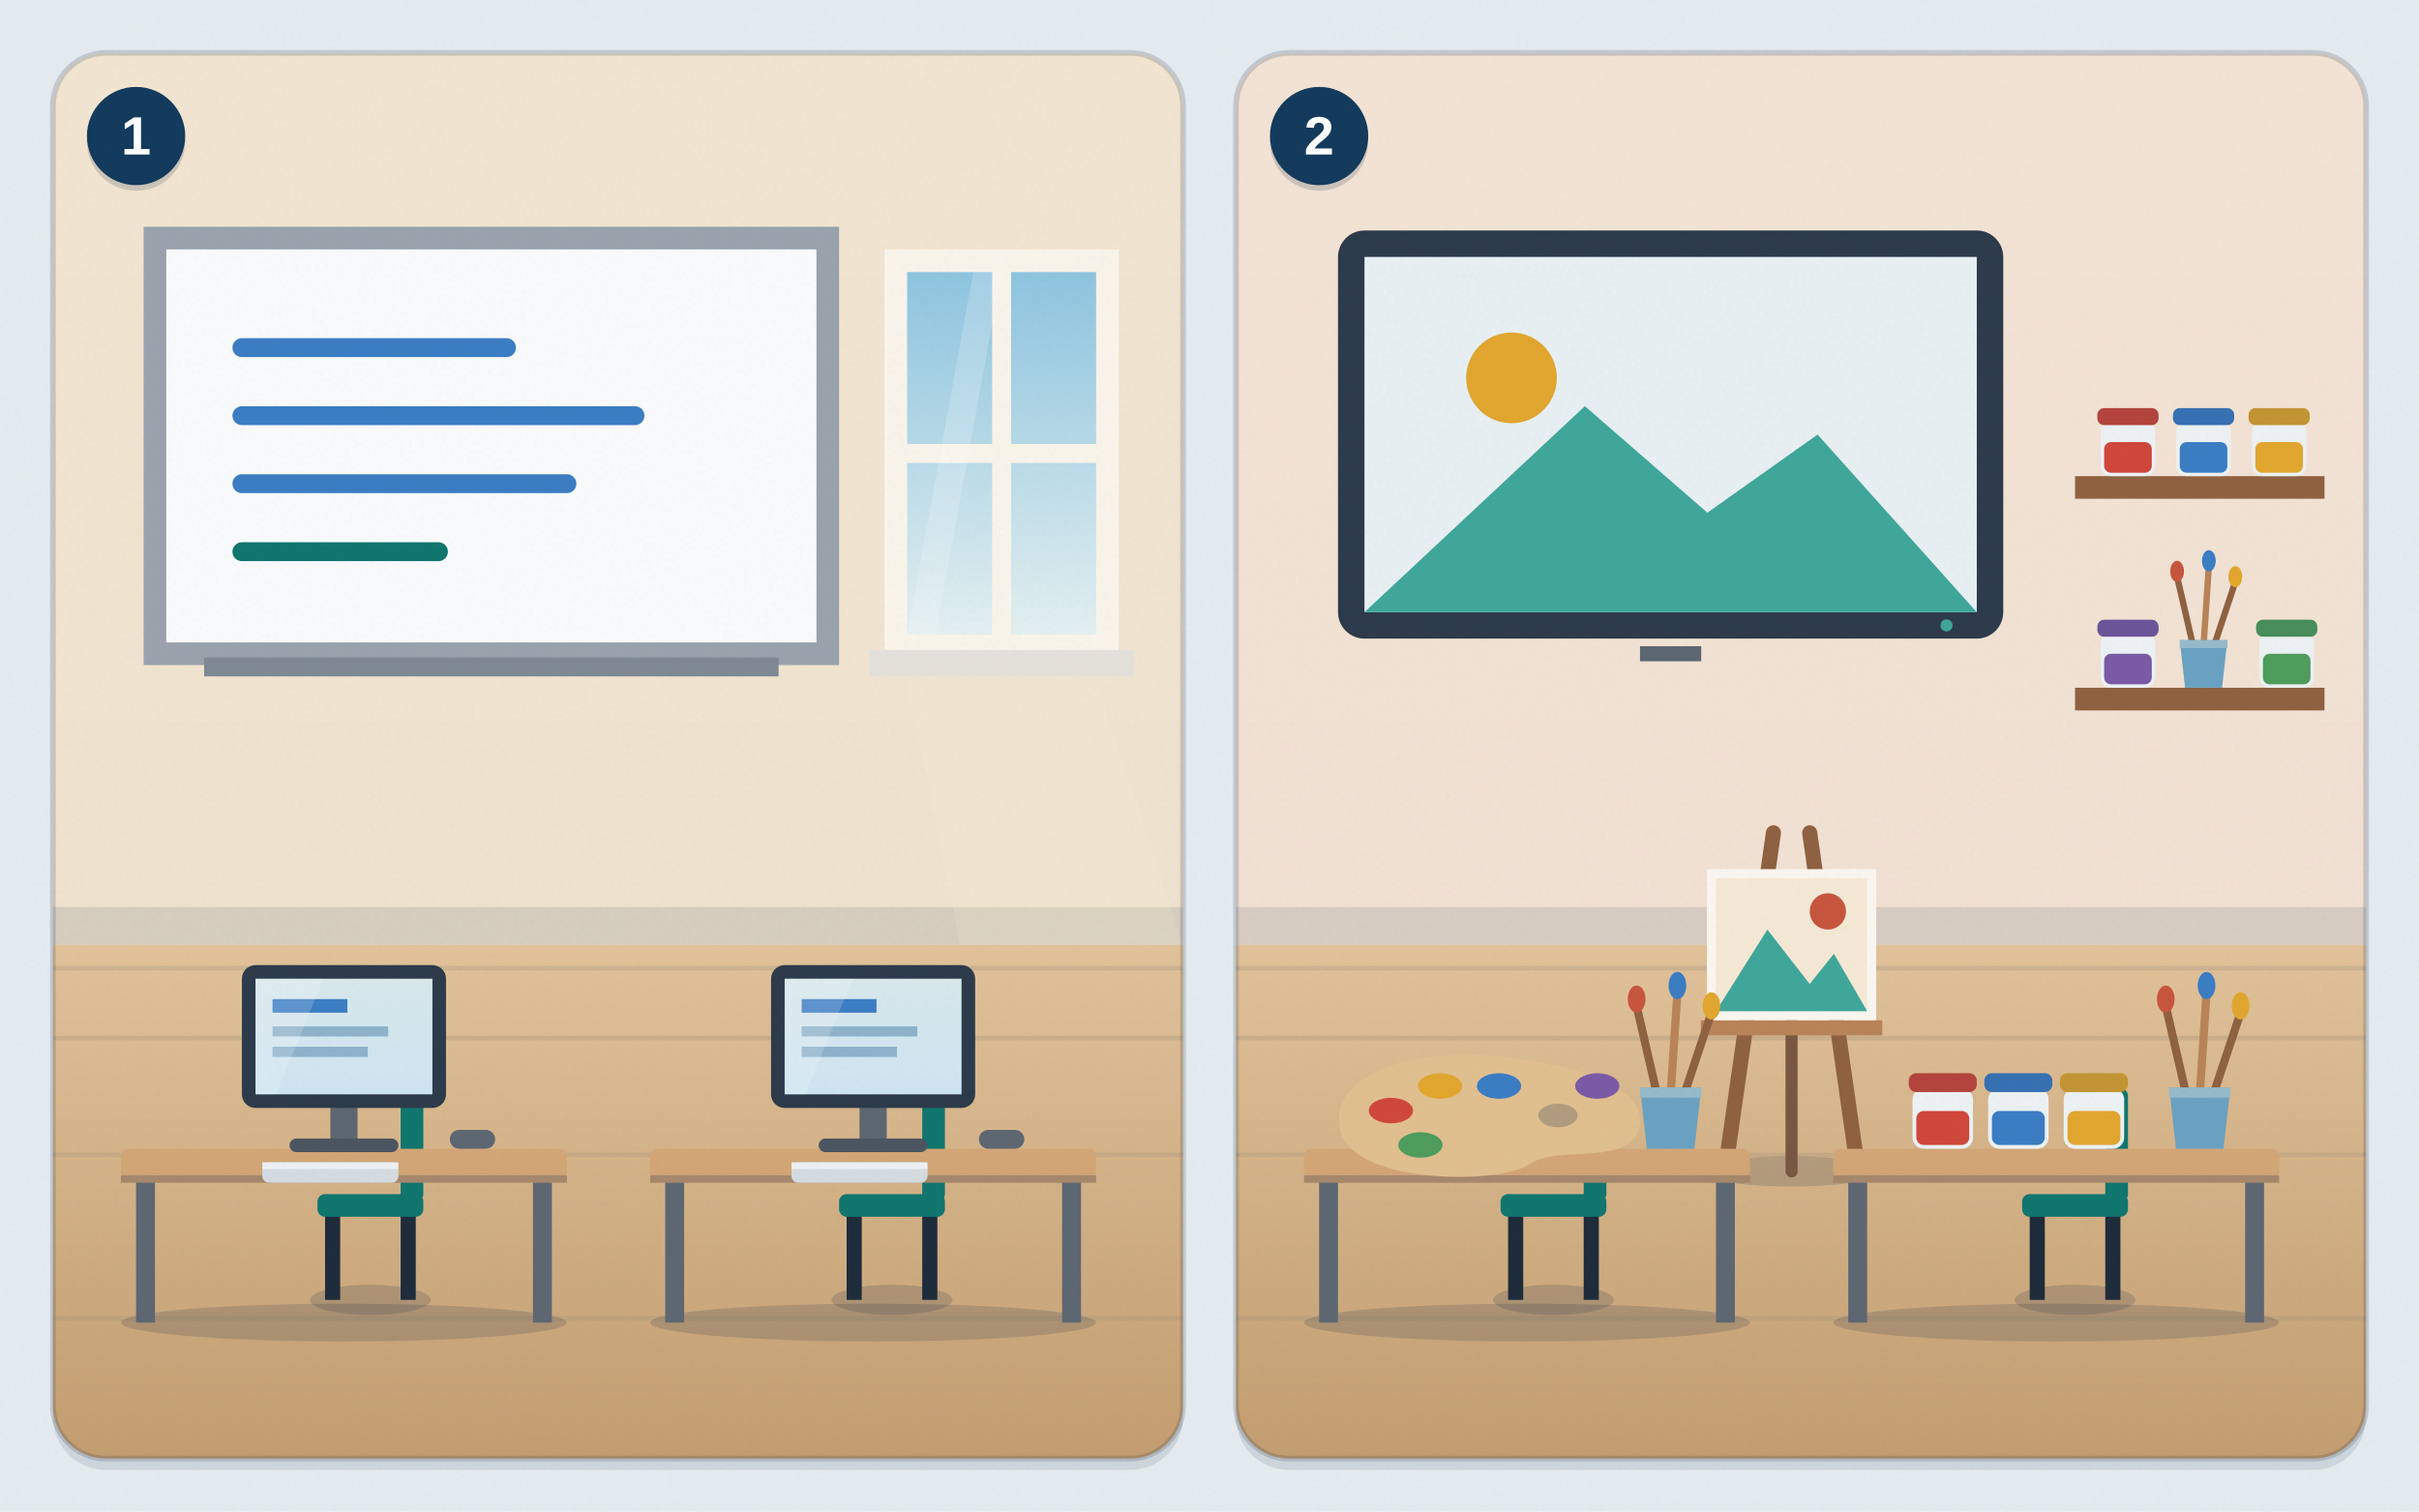
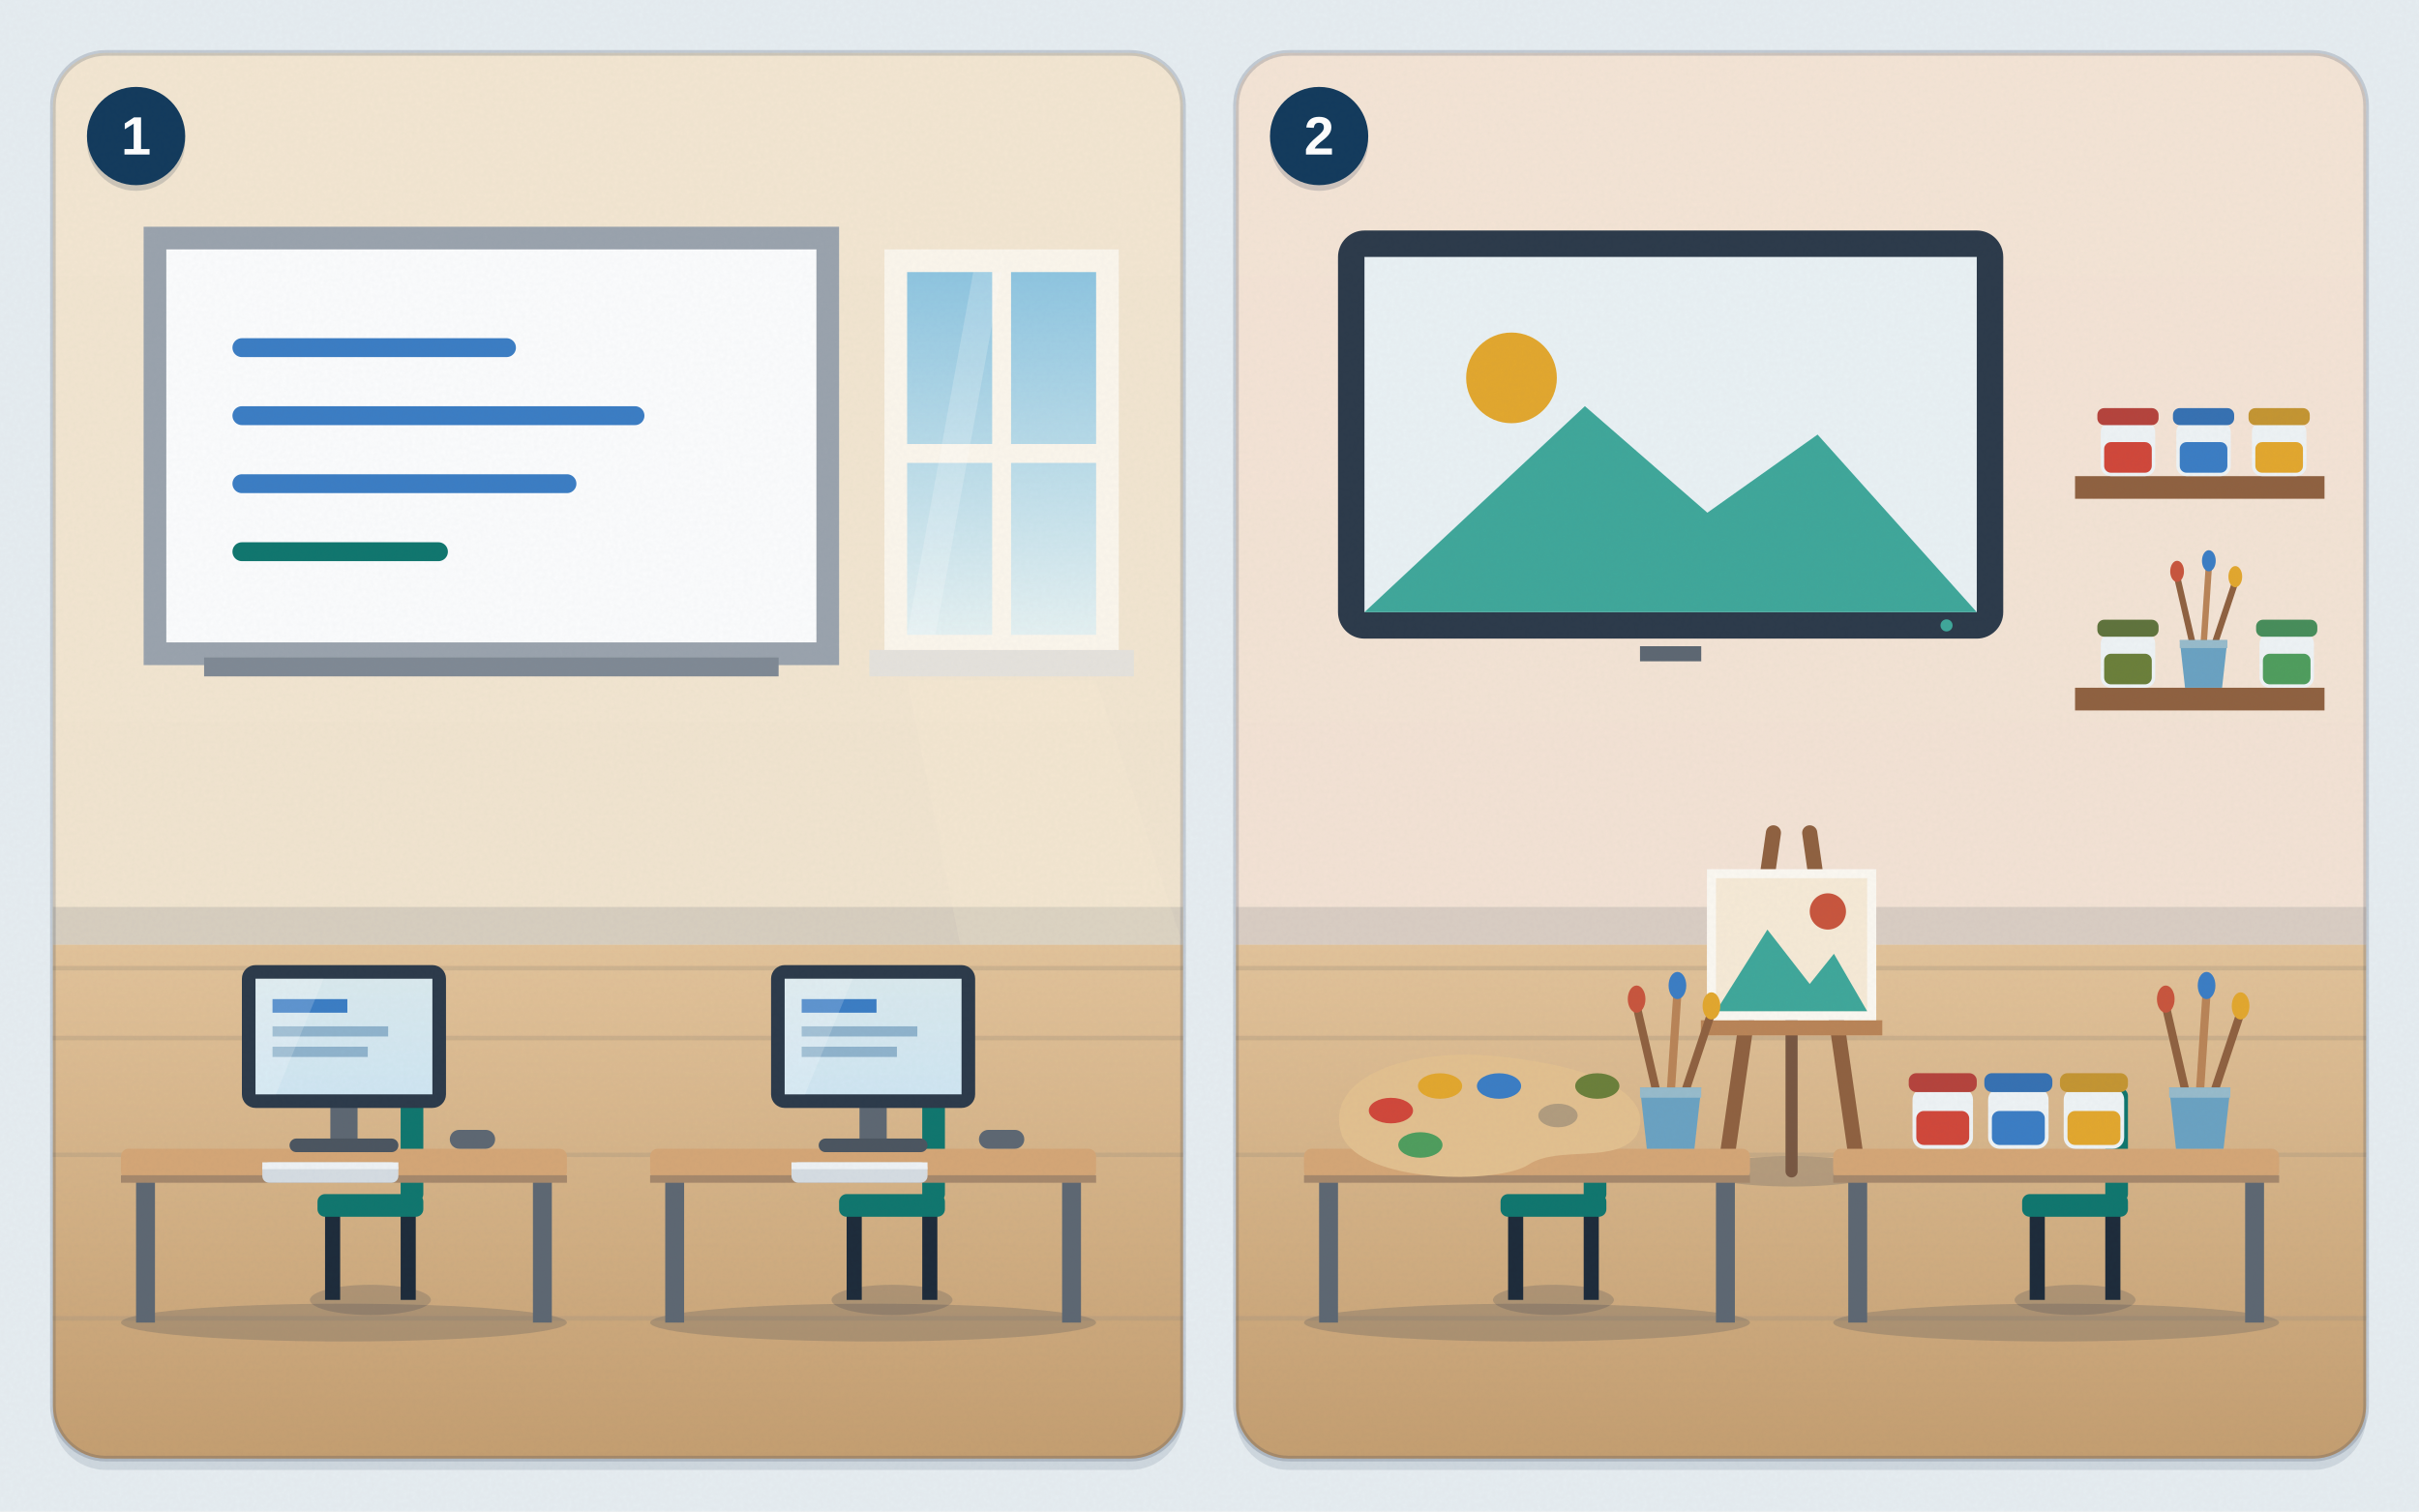
<svg xmlns="http://www.w3.org/2000/svg" viewBox="0 0 640 400" width="640" height="400" role="img">
  <defs>
    <filter id="grain" x="0" y="0" width="100%" height="100%">
      <feTurbulence type="fractalNoise" baseFrequency=".9" numOctaves="2" seed="7" stitchTiles="stitch" />
      <feColorMatrix values="0 0 0 0 .1  0 0 0 0 .12  0 0 0 0 .16  0 0 0 .55 0" />
      <feComposite in2="SourceGraphic" operator="in" />
    </filter>
    <linearGradient id="lg1" x1="0" y1="0" x2="0" y2="1">
      <stop offset="0" stop-color="#f3e6d1" />
      <stop offset="1" stop-color="#f1e4cf" />
    </linearGradient>
    <linearGradient id="lg2" x1="0" y1="0" x2="0" y2="1">
      <stop offset="0" stop-color="#e2c39a" />
      <stop offset="1" stop-color="#c49e70" />
    </linearGradient>
    <linearGradient id="lg3" x1="0" y1="0" x2="0" y2="1">
      <stop offset="0" stop-color="#8ec5e0" />
      <stop offset="1" stop-color="#e4f1f2" />
    </linearGradient>
    <linearGradient id="lg4" x1="0" y1="0" x2="0" y2="1">
      <stop offset="0" stop-color="#d9e9ee" />
      <stop offset="1" stop-color="#cfe6f2" />
    </linearGradient>
    <linearGradient id="lg5" x1="0" y1="0" x2="0" y2="1">
      <stop offset="0" stop-color="#d9e9ee" />
      <stop offset="1" stop-color="#cfe6f2" />
    </linearGradient>
    <clipPath id="cp6">
      <rect x="14" y="14" width="299" height="372" rx="14" />
    </clipPath>
    <linearGradient id="lg7" x1="0" y1="0" x2="0" y2="1">
      <stop offset="0" stop-color="#f4e4d5" />
      <stop offset="1" stop-color="#f3e2d4" />
    </linearGradient>
    <linearGradient id="lg8" x1="0" y1="0" x2="0" y2="1">
      <stop offset="0" stop-color="#e2c39a" />
      <stop offset="1" stop-color="#c49e70" />
    </linearGradient>
    <clipPath id="cp9">
      <rect x="327" y="14" width="299" height="372" rx="14" />
    </clipPath>
  </defs>
  <g stroke-linejoin="round" stroke-linecap="round">
    <rect x="0" y="0" width="640" height="400" fill="#e6edf1" />
    <rect x="14" y="17" width="299" height="372" fill="#1c2f4a" rx="14" opacity=".12" />
    <g clip-path="url(#cp6)">
      <g transform="translate(14 14)">
        <rect x="0" y="0" width="299" height="236" fill="url(#lg1)" />
        <rect x="0" y="226" width="299" height="10" fill="#d7cebf" />
        <rect x="0" y="236" width="299" height="136" fill="url(#lg2)" />
        <path d="M0 242.2H299M0 260.7H299M0 291.6H299M0 334.9H299" fill="none" stroke="#aa977e" stroke-width="1.2" stroke-linecap="round" stroke-linejoin="round" opacity=".35" />
        <g>
          <rect x="24" y="46" width="184" height="116" fill="#9aa3ad" />
          <rect x="30" y="52" width="172" height="104" fill="#fbfcfd" />
          <rect x="40" y="160" width="152" height="5" fill="#7f8994" />
          <path d="M50 78h70M50 96h104M50 114h86" fill="none" stroke="#3b7dc4" stroke-width="5" stroke-linecap="round" stroke-linejoin="round" />
          <path d="M50 132h52" fill="none" stroke="#0f766e" stroke-width="5" stroke-linecap="round" stroke-linejoin="round" />
        </g>
        <rect x="220" y="52" width="62" height="108" fill="#fbf6ec" />
        <rect x="226" y="58" width="50" height="96" fill="url(#lg3)" />
        <path d="M251 58L251 154" stroke="#fbf6ec" stroke-width="5" stroke-linecap="round" fill="none" />
        <path d="M226 106L276 106" stroke="#fbf6ec" stroke-width="5" stroke-linecap="round" fill="none" />
        <path d="M226 154 L243.5 58 L251 58 L233.5 154Z" fill="#ffffff" opacity=".2" />
        <rect x="216" y="158" width="70" height="7" fill="#e5e2dc" />
        <polygon points="226,166 276,166 299,236 240,236" fill="#fff3d6" opacity="0.12" />
        <g transform="translate(84 330) scale(-1 1)">
          <ellipse cx="0" cy="0" rx="16" ry="4" fill="#1c2f4a" opacity="0.18" />
          <rect x="-12" y="-24" width="4" height="24" fill="#1d2b3a" />
          <rect x="8" y="-24" width="4" height="24" fill="#1d2b3a" />
          <rect x="-14" y="-28" width="28" height="6" fill="#0f766e" rx="2" />
          <rect x="-14" y="-56" width="6" height="30" fill="#0f766e" rx="2" />
        </g>
        <g transform="translate(222 330) scale(-1 1)">
          <ellipse cx="0" cy="0" rx="16" ry="4" fill="#1c2f4a" opacity="0.18" />
          <rect x="-12" y="-24" width="4" height="24" fill="#1d2b3a" />
          <rect x="8" y="-24" width="4" height="24" fill="#1d2b3a" />
          <rect x="-14" y="-28" width="28" height="6" fill="#0f766e" rx="2" />
          <rect x="-14" y="-56" width="6" height="30" fill="#0f766e" rx="2" />
        </g>
        <g>
          <ellipse cx="77" cy="336" rx="59" ry="5" fill="#1c2f4a" opacity="0.18" />
          <rect x="22" y="296" width="5" height="40" fill="#5d6772" />
          <rect x="127" y="296" width="5" height="40" fill="#5d6772" />
          <rect x="18" y="290" width="118" height="8" fill="#d4a676" rx="2" />
          <rect x="18" y="297" width="118" height="2" fill="#a6886b" />
        </g>
        <g>
          <ellipse cx="217" cy="336" rx="59" ry="5" fill="#1c2f4a" opacity="0.18" />
          <rect x="162" y="296" width="5" height="40" fill="#5d6772" />
          <rect x="267" y="296" width="5" height="40" fill="#5d6772" />
          <rect x="158" y="290" width="118" height="8" fill="#d4a676" rx="2" />
          <rect x="158" y="297" width="118" height="2" fill="#a6886b" />
        </g>
        <g transform="translate(77 290) scale(0.9)">
          <rect x="-4" y="-14" width="8" height="14" fill="#5d6772" />
          <rect x="-16" y="-3" width="32" height="4" fill="#4b5560" rx="2" />
          <rect x="-30" y="-54" width="60" height="42" fill="#2c3a4a" rx="4" />
          <rect x="-26" y="-50" width="52" height="34" fill="url(#lg4)" />
          <rect x="-21" y="-44" width="22" height="4" fill="#3b7dc4" />
          <rect x="-21" y="-36" width="34" height="3" fill="#8fb3cc" />
          <rect x="-21" y="-30" width="28" height="3" fill="#8fb3cc" />
          <path d="M-26 -50h20l-14 34h-6Z" fill="#ffffff" opacity=".18" />
          <rect x="-24" y="4" width="40" height="6" fill="#d5dce2" rx="2" />
          <rect x="-24" y="4" width="40" height="2" fill="#eef2f5" />
        </g>
        <g transform="translate(111 289)">
          <rect x="-6" y="-4" width="12" height="5" fill="#5d6772" rx="2.5" />
        </g>
        <g transform="translate(217 290) scale(0.9)">
          <rect x="-4" y="-14" width="8" height="14" fill="#5d6772" />
          <rect x="-16" y="-3" width="32" height="4" fill="#4b5560" rx="2" />
          <rect x="-30" y="-54" width="60" height="42" fill="#2c3a4a" rx="4" />
          <rect x="-26" y="-50" width="52" height="34" fill="url(#lg5)" />
          <rect x="-21" y="-44" width="22" height="4" fill="#3b7dc4" />
          <rect x="-21" y="-36" width="34" height="3" fill="#8fb3cc" />
          <rect x="-21" y="-30" width="28" height="3" fill="#8fb3cc" />
          <path d="M-26 -50h20l-14 34h-6Z" fill="#ffffff" opacity=".18" />
          <rect x="-24" y="4" width="40" height="6" fill="#d5dce2" rx="2" />
          <rect x="-24" y="4" width="40" height="2" fill="#eef2f5" />
        </g>
        <g transform="translate(251 289)">
          <rect x="-6" y="-4" width="12" height="5" fill="#5d6772" rx="2.5" />
        </g>
      </g>
    </g>
    <rect x="14" y="14" width="299" height="372" fill="none" rx="14" stroke="#1c2f4a" stroke-opacity=".18" stroke-width="1.5" />
    <g>
      <circle cx="36" cy="37.5" r="13" fill="#1c2f4a" opacity=".18" />
      <circle cx="36" cy="36" r="13" fill="#123a5c" />
      <text x="36" y="40.9" font-family="'Atkinson Hyperlegible', 'Helvetica Neue', Arial, sans-serif" font-size="14.3" font-weight="700" fill="#ffffff" text-anchor="middle">1</text>
    </g>
    <rect x="327" y="17" width="299" height="372" fill="#1c2f4a" rx="14" opacity=".12" />
    <g clip-path="url(#cp9)">
      <g transform="translate(327 14)">
        <rect x="0" y="0" width="299" height="236" fill="url(#lg7)" />
        <rect x="0" y="226" width="299" height="10" fill="#d9cdc3" />
        <rect x="0" y="236" width="299" height="136" fill="url(#lg8)" />
        <path d="M0 242.2H299M0 260.7H299M0 291.6H299M0 334.9H299" fill="none" stroke="#aa977e" stroke-width="1.2" stroke-linecap="round" stroke-linejoin="round" opacity=".35" />
        <rect x="27" y="47" width="176" height="108" fill="#2c3a4a" rx="7" />
        <rect x="34" y="54" width="162" height="94" fill="#e9f1f4" />
        <circle cx="72.9" cy="86.0" r="12" fill="#e2a72e" />
        <path d="M34 148 L92.32 93.48 L124.72 121.68 L153.88 101 L196 148Z" fill="#3fa79a" />
        <rect x="106.9" y="157" width="16.2" height="4" fill="#5d6772" />
        <circle cx="188" cy="151.5" r="1.6" fill="#3fa79a" />
        <rect x="222" y="112" width="66" height="6" fill="#8f6140" />
        <g transform="translate(236 112) scale(0.9)">
          <rect x="-8" y="-16" width="16" height="16" fill="#eef3f5" rx="3" />
          <rect x="-7" y="-10" width="14" height="9" fill="#d0473a" rx="2" />
          <rect x="-9" y="-20" width="18" height="5" fill="#b5433c" rx="2" />
        </g>
        <g transform="translate(256 112) scale(0.9)">
          <rect x="-8" y="-16" width="16" height="16" fill="#eef3f5" rx="3" />
          <rect x="-7" y="-10" width="14" height="9" fill="#3b7dc4" rx="2" />
          <rect x="-9" y="-20" width="18" height="5" fill="#3671b2" rx="2" />
        </g>
        <g transform="translate(276 112) scale(0.9)">
          <rect x="-8" y="-16" width="16" height="16" fill="#eef3f5" rx="3" />
          <rect x="-7" y="-10" width="14" height="9" fill="#e2a72e" rx="2" />
          <rect x="-9" y="-20" width="18" height="5" fill="#c49532" rx="2" />
        </g>
        <rect x="222" y="168" width="66" height="6" fill="#8f6140" />
        <g transform="translate(236 168) scale(0.9)">
          <rect x="-8" y="-16" width="16" height="16" fill="#eef3f5" rx="3" />
-           <rect x="-7" y="-10" width="14" height="9" fill="#7a5aa6" rx="2" />
-           <rect x="-9" y="-20" width="18" height="5" fill="#6c5498" rx="2" />
+           <rect x="-7" y="-10" width="14" height="9" fill="#6b7f3a" rx="2" />
+           <rect x="-9" y="-20" width="18" height="5" fill="#5f733c" rx="2" />
        </g>
        <g transform="translate(256 168) scale(0.7)">
          <path d="M-4 -16L-10 -42" stroke="#8f6140" stroke-width="2.4" stroke-linecap="round" fill="none" />
          <path d="M0 -16L2 -46" stroke="#b98457" stroke-width="2.4" stroke-linecap="round" fill="none" />
          <path d="M4 -16L12 -40" stroke="#8f6140" stroke-width="2.4" stroke-linecap="round" fill="none" />
          <ellipse cx="-10" cy="-44" rx="2.6" ry="4" fill="#c8553d" />
          <ellipse cx="2" cy="-48" rx="2.6" ry="4" fill="#3b7dc4" />
          <ellipse cx="12" cy="-42" rx="2.6" ry="4" fill="#e2a72e" />
          <path d="M-9 -18h18l-2 18h-14Z" fill="#6aa2c2" />
          <rect x="-9" y="-18" width="18" height="3" fill="#97bbcb" />
        </g>
        <g transform="translate(278 168) scale(0.9)">
          <rect x="-8" y="-16" width="16" height="16" fill="#eef3f5" rx="3" />
          <rect x="-7" y="-10" width="14" height="9" fill="#4f9d5d" rx="2" />
          <rect x="-9" y="-20" width="18" height="5" fill="#478d5a" rx="2" />
        </g>
        <g transform="translate(147 296) scale(0.8)">
          <ellipse cx="0" cy="0" rx="30" ry="5" fill="#1c2f4a" opacity="0.18" />
          <path d="M-22 0L-6 -112" stroke="#8f6140" stroke-width="5" stroke-linecap="round" fill="none" />
          <path d="M22 0L6 -112" stroke="#8f6140" stroke-width="5" stroke-linecap="round" fill="none" />
          <path d="M0 0L0 -60" stroke="#785742" stroke-width="4" stroke-linecap="round" fill="none" />
          <rect x="-30" y="-50" width="60" height="5" fill="#b98457" />
          <rect x="-28" y="-100" width="56" height="50" fill="#fbf8f1" />
          <rect x="-25" y="-97" width="50" height="44" fill="#f6ead6" />
          <path d="M-25 -53 L-8 -80 L6 -62 L14 -72 L25 -53Z" fill="#3fa79a" />
          <circle cx="12" cy="-86" r="6" fill="#c8553d" />
        </g>
        <g transform="translate(84 330) scale(-1 1)">
          <ellipse cx="0" cy="0" rx="16" ry="4" fill="#1c2f4a" opacity="0.18" />
          <rect x="-12" y="-24" width="4" height="24" fill="#1d2b3a" />
          <rect x="8" y="-24" width="4" height="24" fill="#1d2b3a" />
          <rect x="-14" y="-28" width="28" height="6" fill="#0f766e" rx="2" />
          <rect x="-14" y="-56" width="6" height="30" fill="#0f766e" rx="2" />
        </g>
        <g transform="translate(222 330) scale(-1 1)">
          <ellipse cx="0" cy="0" rx="16" ry="4" fill="#1c2f4a" opacity="0.18" />
          <rect x="-12" y="-24" width="4" height="24" fill="#1d2b3a" />
          <rect x="8" y="-24" width="4" height="24" fill="#1d2b3a" />
          <rect x="-14" y="-28" width="28" height="6" fill="#0f766e" rx="2" />
          <rect x="-14" y="-56" width="6" height="30" fill="#0f766e" rx="2" />
        </g>
        <g>
          <ellipse cx="77" cy="336" rx="59" ry="5" fill="#1c2f4a" opacity="0.18" />
          <rect x="22" y="296" width="5" height="40" fill="#5d6772" />
          <rect x="127" y="296" width="5" height="40" fill="#5d6772" />
          <rect x="18" y="290" width="118" height="8" fill="#d4a676" rx="2" />
          <rect x="18" y="297" width="118" height="2" fill="#a6886b" />
        </g>
        <g>
          <ellipse cx="217" cy="336" rx="59" ry="5" fill="#1c2f4a" opacity="0.18" />
          <rect x="162" y="296" width="5" height="40" fill="#5d6772" />
          <rect x="267" y="296" width="5" height="40" fill="#5d6772" />
          <rect x="158" y="290" width="118" height="8" fill="#d4a676" rx="2" />
          <rect x="158" y="297" width="118" height="2" fill="#a6886b" />
        </g>
        <g transform="translate(67 289) scale(1.3)">
          <path d="M-30 -2 C-34 -14 -16 -20 2 -18 C22 -16 34 -10 30 -2 C26 4 14 0 8 4 C2 8 -26 8 -30 -2Z" fill="#e2c08f" />
          <ellipse cx="14" cy="-6" rx="4" ry="2.4" fill="#b19c7e" />
          <ellipse cx="-20" cy="-7" rx="4.5" ry="2.6" fill="#d0473a" />
          <ellipse cx="-10" cy="-12" rx="4.5" ry="2.6" fill="#e2a72e" />
          <ellipse cx="2" cy="-12" rx="4.5" ry="2.6" fill="#3b7dc4" />
          <ellipse cx="-14" cy="0" rx="4.5" ry="2.6" fill="#4f9d5d" />
-           <ellipse cx="22" cy="-12" rx="4.5" ry="2.6" fill="#7a5aa6" />
+           <ellipse cx="22" cy="-12" rx="4.5" ry="2.6" fill="#6b7f3a" />
        </g>
        <g transform="translate(115 290) scale(0.9)">
          <path d="M-4 -16L-10 -42" stroke="#8f6140" stroke-width="2.4" stroke-linecap="round" fill="none" />
          <path d="M0 -16L2 -46" stroke="#b98457" stroke-width="2.4" stroke-linecap="round" fill="none" />
          <path d="M4 -16L12 -40" stroke="#8f6140" stroke-width="2.4" stroke-linecap="round" fill="none" />
          <ellipse cx="-10" cy="-44" rx="2.6" ry="4" fill="#c8553d" />
          <ellipse cx="2" cy="-48" rx="2.6" ry="4" fill="#3b7dc4" />
          <ellipse cx="12" cy="-42" rx="2.6" ry="4" fill="#e2a72e" />
          <path d="M-9 -18h18l-2 18h-14Z" fill="#6aa2c2" />
          <rect x="-9" y="-18" width="18" height="3" fill="#97bbcb" />
        </g>
        <g transform="translate(187 290)">
          <rect x="-8" y="-16" width="16" height="16" fill="#eef3f5" rx="3" />
          <rect x="-7" y="-10" width="14" height="9" fill="#d0473a" rx="2" />
          <rect x="-9" y="-20" width="18" height="5" fill="#b5433c" rx="2" />
        </g>
        <g transform="translate(207 290)">
          <rect x="-8" y="-16" width="16" height="16" fill="#eef3f5" rx="3" />
          <rect x="-7" y="-10" width="14" height="9" fill="#3b7dc4" rx="2" />
          <rect x="-9" y="-20" width="18" height="5" fill="#3671b2" rx="2" />
        </g>
        <g transform="translate(227 290)">
          <rect x="-8" y="-16" width="16" height="16" fill="#eef3f5" rx="3" />
          <rect x="-7" y="-10" width="14" height="9" fill="#e2a72e" rx="2" />
          <rect x="-9" y="-20" width="18" height="5" fill="#c49532" rx="2" />
        </g>
        <g transform="translate(255 290) scale(0.9)">
          <path d="M-4 -16L-10 -42" stroke="#8f6140" stroke-width="2.4" stroke-linecap="round" fill="none" />
          <path d="M0 -16L2 -46" stroke="#b98457" stroke-width="2.4" stroke-linecap="round" fill="none" />
          <path d="M4 -16L12 -40" stroke="#8f6140" stroke-width="2.4" stroke-linecap="round" fill="none" />
          <ellipse cx="-10" cy="-44" rx="2.6" ry="4" fill="#c8553d" />
          <ellipse cx="2" cy="-48" rx="2.6" ry="4" fill="#3b7dc4" />
          <ellipse cx="12" cy="-42" rx="2.6" ry="4" fill="#e2a72e" />
          <path d="M-9 -18h18l-2 18h-14Z" fill="#6aa2c2" />
          <rect x="-9" y="-18" width="18" height="3" fill="#97bbcb" />
        </g>
      </g>
    </g>
    <rect x="327" y="14" width="299" height="372" fill="none" rx="14" stroke="#1c2f4a" stroke-opacity=".18" stroke-width="1.5" />
    <g>
      <circle cx="349" cy="37.5" r="13" fill="#1c2f4a" opacity=".18" />
      <circle cx="349" cy="36" r="13" fill="#123a5c" />
      <text x="349" y="40.9" font-family="'Atkinson Hyperlegible', 'Helvetica Neue', Arial, sans-serif" font-size="14.3" font-weight="700" fill="#ffffff" text-anchor="middle">2</text>
    </g>
  </g>
  <rect width="640" height="400" filter="url(#grain)" opacity=".07" />
</svg>
